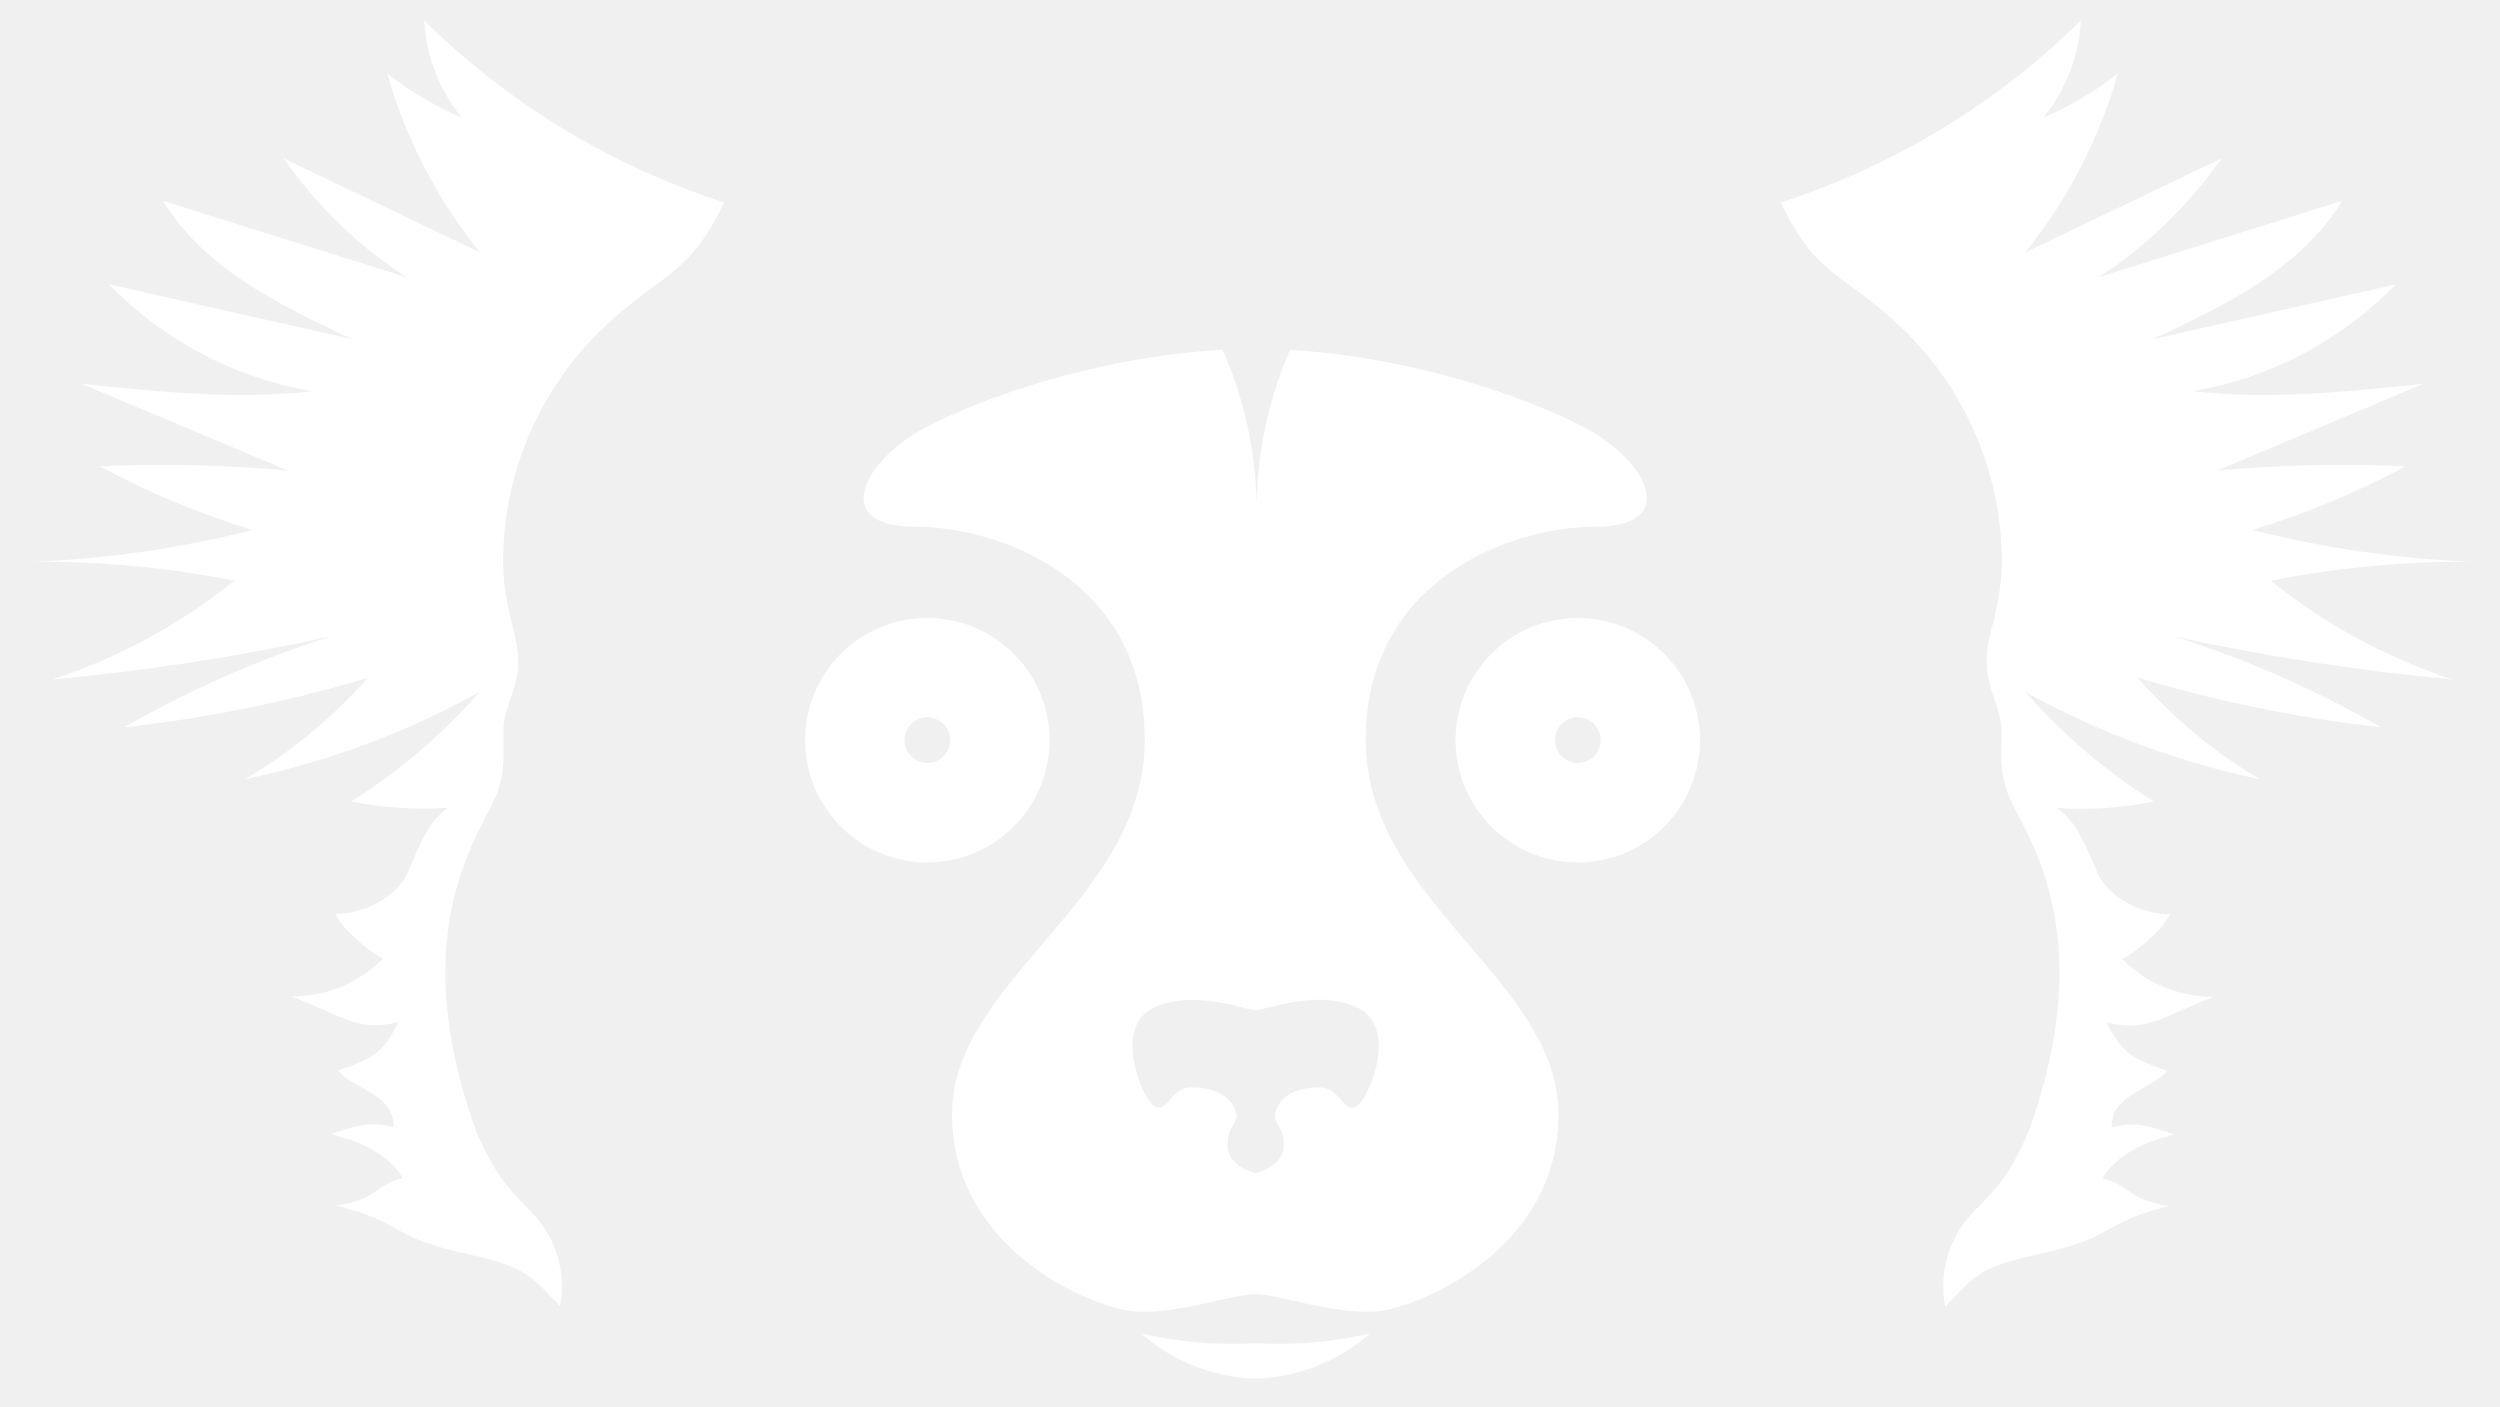
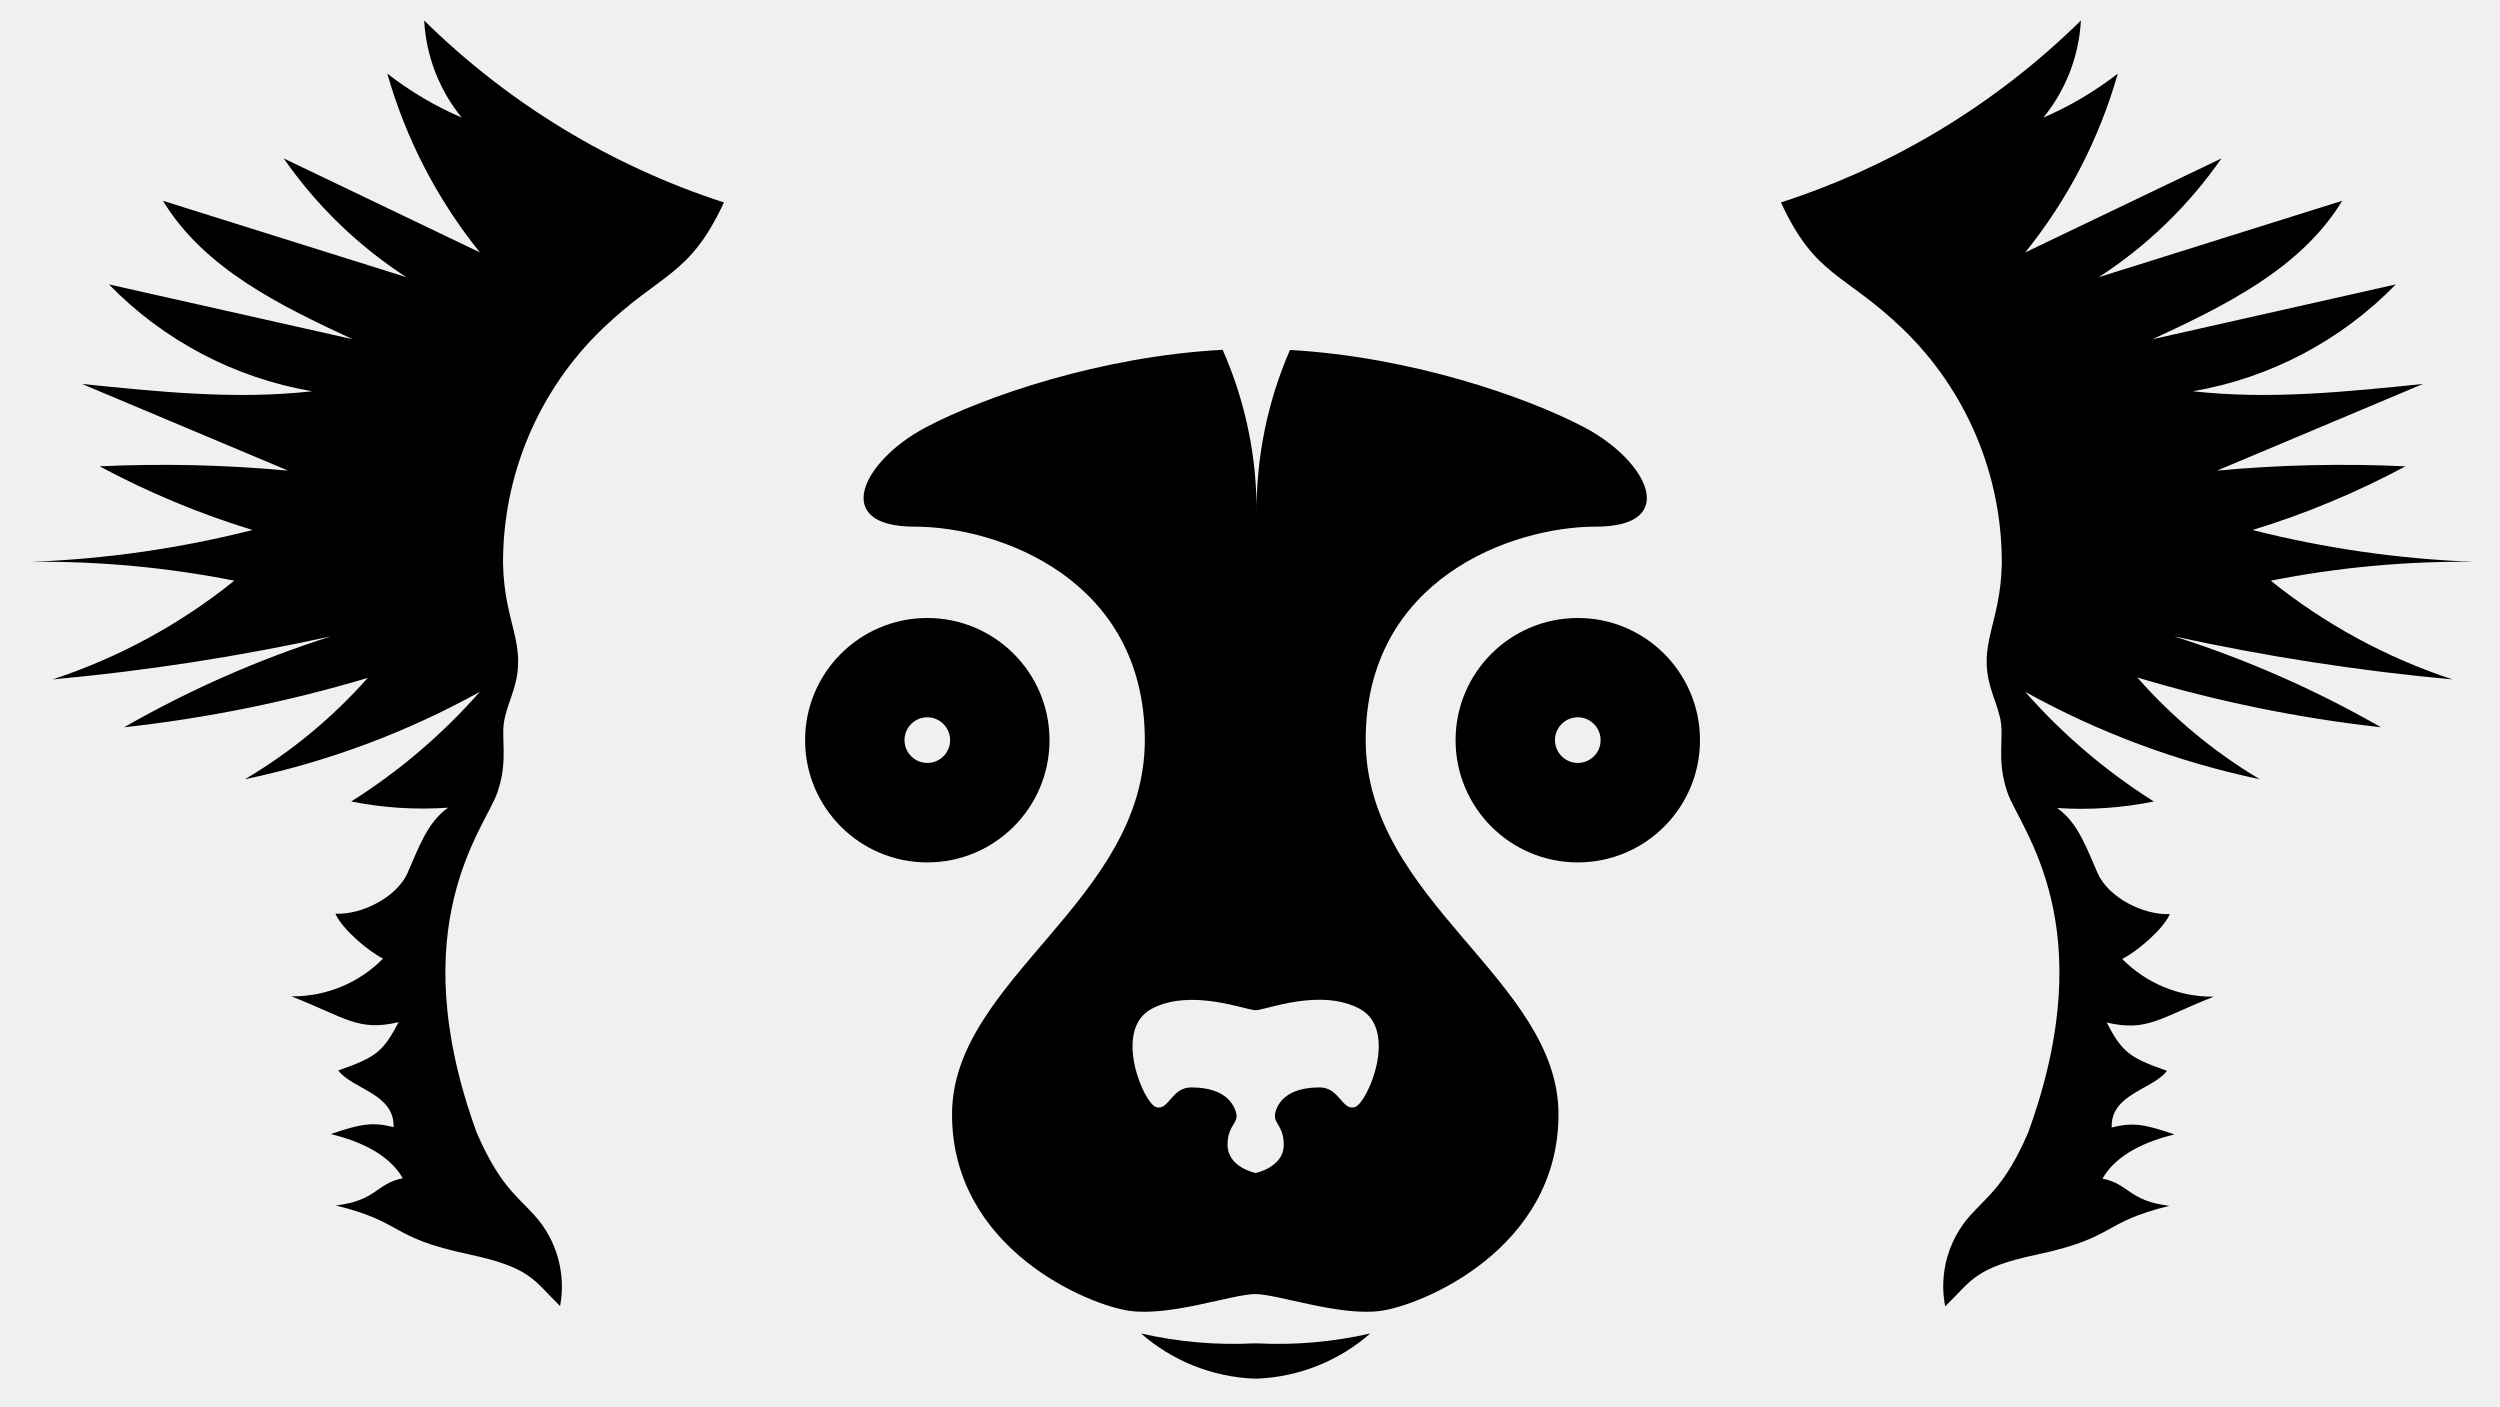
<svg xmlns="http://www.w3.org/2000/svg" id="Layer_1" data-name="Layer 1" viewBox="0 0 290.09 163.18">
-   <defs>
-     <style>.cls-1{fill:#fff;}</style>
-   </defs>
-   <path class="cls-1" d="M107.6,71.71a14.18,14.18,0,1,0,14.18,14.18A14.18,14.18,0,0,0,107.6,71.71Zm0,16.82a2.65,2.65,0,1,1,2.65-2.64A2.65,2.65,0,0,1,107.6,88.53Z" />
-   <path class="cls-1" d="M183.08,71.71a14.18,14.18,0,1,0,14.18,14.18A14.18,14.18,0,0,0,183.08,71.71Zm0,16.82a2.65,2.65,0,1,1,2.65-2.64A2.65,2.65,0,0,1,183.08,88.53Z" />
-   <path class="cls-1" d="M159,154.73a47.91,47.91,0,0,1-13.09,1.15v0l-.21,0-.2,0v0a48,48,0,0,1-13.1-1.15,21.22,21.22,0,0,0,13.1,5.24h.41A21.22,21.22,0,0,0,159,154.73Z" />
-   <path class="cls-1" d="M183.88,49.61c-6.74-3.56-20.18-8.21-34.2-9a46.75,46.75,0,0,0-3.87,19.09,46.15,46.15,0,0,0-3.94-19.11c-14.11.75-27.66,5.42-34.45,9-7.38,3.91-11.07,11.52-1.3,11.52s26.72,6.08,26.72,24.76-22.37,27.8-22.37,43.43,15.85,22.16,20.63,22.81,11.94-1.95,14.55-1.95,9.77,2.6,14.55,1.95,20.64-7.17,20.64-22.81-22.37-24.76-22.37-43.43,16.94-24.76,26.71-24.76S191.26,53.52,183.88,49.61Zm-26.66,78.85c-1.47.48-1.8-2.28-4.08-2.28s-4.23.65-5,2.44.82,1.63.82,4.23-3.26,3.26-3.26,3.26-3.26-.65-3.26-3.26,1.63-2.44.82-4.23-2.77-2.44-5.05-2.44-2.61,2.76-4.07,2.28-5.05-9-.49-11.41,10.91.17,12.05.17,7.49-2.61,12.06-.17S158.68,128,157.22,128.46Z" />
-   <path class="cls-1" d="M49.22,2.38a19.49,19.49,0,0,0,4.36,11.27,39.8,39.8,0,0,1-8.64-5.11A58.49,58.49,0,0,0,55.69,29.29L32.92,18.38A51.29,51.29,0,0,0,47.15,32.16L18.91,23.3c4.79,7.89,13.65,12.18,22,16.06L12.64,33A43,43,0,0,0,36.22,45.4c-8.87,1-17.83.06-26.71-.85L33.43,54.61a158.06,158.06,0,0,0-21.87-.5A98.72,98.72,0,0,0,29.3,61.5,123,123,0,0,1,3.62,65.19a115,115,0,0,1,23.57,2.19A67,67,0,0,1,6.09,78.84a263.08,263.08,0,0,0,32.31-5,123.57,123.57,0,0,0-24,10.55,159.4,159.4,0,0,0,28.27-5.73A59.31,59.31,0,0,1,28.42,90.42,97.55,97.55,0,0,0,55.67,80.28,68.34,68.34,0,0,1,40.75,93,42.32,42.32,0,0,0,52,93.72c-2.45,1.7-3.48,4.82-4.71,7.58s-5.21,4.85-8.37,4.73c.78,1.77,3.8,4.34,5.53,5.2a14.69,14.69,0,0,1-10.64,4.38c6.3,2.47,7.71,4.1,12.44,3-1.79,3.42-2.61,4.08-7,5.6,1.66,2.2,6.54,2.67,6.42,6.58-2.43-.62-3.81-.39-7.28.8,3.23.8,6.69,2.25,8.35,5.13-3.14.63-3,2.58-7.76,3.16,8.08,2,6,3.66,15.43,5.67,7.25,1.55,7.49,3,10.58,6A12.31,12.31,0,0,0,62,141c-2.06-2.28-4.07-3.53-6.68-9.56-8.8-24.11.94-35.3,2.39-39.47,1.35-3.89.31-6.4.87-8.72.36-1.46.63-1.93,1.06-3.37,1.56-5.16-1.12-7.48-1.27-14.43A37.62,37.62,0,0,1,69.91,38.14C76.78,31.57,80,32.1,84,23.49A88.44,88.44,0,0,1,49.22,2.38Z" />
-   <path class="cls-1" d="M241.46,2.38a19.49,19.49,0,0,1-4.36,11.27,39.8,39.8,0,0,0,8.64-5.11A58.49,58.49,0,0,1,235,29.29l22.77-10.91a51.43,51.43,0,0,1-14.23,13.78l28.24-8.86c-4.79,7.89-13.65,12.18-22,16.06L278,33A43,43,0,0,1,254.46,45.4c8.87,1,17.83.06,26.7-.85L257.25,54.61a158.06,158.06,0,0,1,21.87-.5,98.72,98.72,0,0,1-17.74,7.39,123,123,0,0,0,25.68,3.69,115,115,0,0,0-23.57,2.19,67,67,0,0,0,21.1,11.46,263.08,263.08,0,0,1-32.31-5,123.57,123.57,0,0,1,24,10.55A159.4,159.4,0,0,1,248,78.61a59.31,59.31,0,0,0,14.22,11.81A97.55,97.55,0,0,1,235,80.28,68.52,68.52,0,0,0,249.92,93a42.21,42.21,0,0,1-11.22.76c2.45,1.7,3.48,4.82,4.71,7.58s5.21,4.85,8.37,4.73c-.78,1.77-3.8,4.34-5.53,5.2a14.68,14.68,0,0,0,10.63,4.38c-6.29,2.47-7.7,4.1-12.43,3,1.79,3.42,2.61,4.08,7,5.6-1.66,2.2-6.54,2.67-6.42,6.58,2.43-.62,3.81-.39,7.28.8-3.23.8-6.69,2.25-8.35,5.13,3.14.63,3,2.58,7.76,3.16-8.08,2-6,3.66-15.43,5.67-7.25,1.55-7.49,3-10.58,6A12.31,12.31,0,0,1,228.65,141c2.06-2.28,4.07-3.53,6.68-9.56,8.8-24.11-.94-35.3-2.39-39.47-1.35-3.89-.31-6.4-.87-8.72-.36-1.46-.63-1.93-1.06-3.37-1.56-5.16,1.12-7.48,1.27-14.43a37.62,37.62,0,0,0-11.51-27.31c-6.87-6.57-10.11-6-14.12-14.65A88.44,88.44,0,0,0,241.46,2.38Z" />
+   <defs />
+   <path class="cls-1" d="M107.6 71.71a14.18 14.18 0 1 0 14.18 14.18 14.18 14.18 0 0 0-14.18-14.18Zm0 16.82a2.65 2.65 0 1 1 2.65-2.64 2.65 2.65 0 0 1-2.65 2.64ZM183.08 71.71a14.18 14.18 0 1 0 14.18 14.18 14.18 14.18 0 0 0-14.18-14.18Zm0 16.82a2.65 2.65 0 1 1 2.65-2.64 2.65 2.65 0 0 1-2.65 2.64ZM159 154.73a47.91 47.91 0 0 1-13.09 1.15H145.5a48 48 0 0 1-13.1-1.15 21.22 21.22 0 0 0 13.1 5.24h.41a21.22 21.22 0 0 0 13.09-5.24Z" />
+   <path class="cls-1" d="M183.88 49.61c-6.74-3.56-20.18-8.21-34.2-9a46.75 46.75 0 0 0-3.87 19.09 46.15 46.15 0 0 0-3.94-19.11c-14.11.75-27.66 5.42-34.45 9-7.38 3.91-11.07 11.52-1.3 11.52s26.72 6.08 26.72 24.76-22.37 27.8-22.37 43.43 15.85 22.16 20.63 22.81 11.94-1.95 14.55-1.95 9.77 2.6 14.55 1.95 20.64-7.17 20.64-22.81-22.37-24.76-22.37-43.43 16.94-24.76 26.71-24.76 6.08-7.59-1.3-11.5Zm-26.66 78.85c-1.47.48-1.8-2.28-4.08-2.28s-4.23.65-5 2.44.82 1.63.82 4.23-3.26 3.26-3.26 3.26-3.26-.65-3.26-3.26 1.63-2.44.82-4.23-2.77-2.44-5.05-2.44-2.61 2.76-4.07 2.28-5.05-9-.49-11.41 10.91.17 12.05.17 7.49-2.61 12.06-.17.92 10.95-.54 11.41ZM49.22 2.38a19.49 19.49 0 0 0 4.36 11.27 39.8 39.8 0 0 1-8.64-5.11 58.49 58.49 0 0 0 10.75 20.75L32.92 18.38a51.29 51.29 0 0 0 14.23 13.78L18.91 23.3c4.79 7.89 13.65 12.18 22 16.06L12.64 33a43 43 0 0 0 23.58 12.4c-8.87 1-17.83.06-26.71-.85l23.92 10.06a158.06 158.06 0 0 0-21.87-.5A98.72 98.72 0 0 0 29.3 61.5a123 123 0 0 1-25.68 3.69 115 115 0 0 1 23.57 2.19 67 67 0 0 1-21.1 11.46 263.08 263.08 0 0 0 32.31-5 123.57 123.57 0 0 0-24 10.55 159.4 159.4 0 0 0 28.27-5.73 59.31 59.31 0 0 1-14.25 11.76 97.55 97.55 0 0 0 27.25-10.14A68.34 68.34 0 0 1 40.75 93a42.32 42.32 0 0 0 11.25.72c-2.45 1.7-3.48 4.82-4.71 7.58s-5.21 4.85-8.37 4.73c.78 1.77 3.8 4.34 5.53 5.2a14.69 14.69 0 0 1-10.64 4.38c6.3 2.47 7.71 4.1 12.44 3-1.79 3.42-2.61 4.08-7 5.6 1.66 2.2 6.54 2.67 6.42 6.58-2.43-.62-3.81-.39-7.28.8 3.23.8 6.69 2.25 8.35 5.13-3.14.63-3 2.58-7.76 3.16 8.08 2 6 3.66 15.43 5.67 7.25 1.55 7.49 3 10.58 6A12.31 12.31 0 0 0 62 141c-2.06-2.28-4.07-3.53-6.68-9.56-8.8-24.11.94-35.3 2.39-39.47 1.35-3.89.31-6.4.87-8.72.36-1.46.63-1.93 1.06-3.37 1.56-5.16-1.12-7.48-1.27-14.43a37.62 37.62 0 0 1 11.54-27.31C76.78 31.57 80 32.1 84 23.49A88.44 88.44 0 0 1 49.22 2.38ZM241.46 2.38a19.49 19.49 0 0 1-4.36 11.27 39.8 39.8 0 0 0 8.64-5.11A58.49 58.49 0 0 1 235 29.29l22.77-10.91a51.43 51.43 0 0 1-14.23 13.78l28.24-8.86c-4.79 7.89-13.65 12.18-22 16.06L278 33a43 43 0 0 1-23.54 12.4c8.87 1 17.83.06 26.7-.85l-23.91 10.06a158.06 158.06 0 0 1 21.87-.5 98.72 98.72 0 0 1-17.74 7.39 123 123 0 0 0 25.68 3.69 115 115 0 0 0-23.57 2.19 67 67 0 0 0 21.1 11.46 263.08 263.08 0 0 1-32.31-5 123.57 123.57 0 0 1 24 10.55A159.4 159.4 0 0 1 248 78.61a59.31 59.31 0 0 0 14.22 11.81A97.55 97.55 0 0 1 235 80.28 68.52 68.52 0 0 0 249.92 93a42.21 42.21 0 0 1-11.22.76c2.45 1.7 3.48 4.82 4.71 7.58s5.21 4.85 8.37 4.73c-.78 1.77-3.8 4.34-5.53 5.2a14.68 14.68 0 0 0 10.63 4.38c-6.29 2.47-7.7 4.1-12.43 3 1.79 3.42 2.61 4.08 7 5.6-1.66 2.2-6.54 2.67-6.42 6.58 2.43-.62 3.81-.39 7.28.8-3.23.8-6.69 2.25-8.35 5.13 3.14.63 3 2.58 7.76 3.16-8.08 2-6 3.66-15.43 5.67-7.25 1.55-7.49 3-10.58 6a12.31 12.31 0 0 1 2.94-10.59c2.06-2.28 4.07-3.53 6.68-9.56 8.8-24.11-.94-35.3-2.39-39.47-1.35-3.89-.31-6.4-.87-8.72-.36-1.46-.63-1.93-1.06-3.37-1.56-5.16 1.12-7.48 1.27-14.43a37.62 37.62 0 0 0-11.51-27.31c-6.87-6.57-10.11-6-14.12-14.65a88.44 88.44 0 0 0 34.81-21.11Z" />
</svg>
